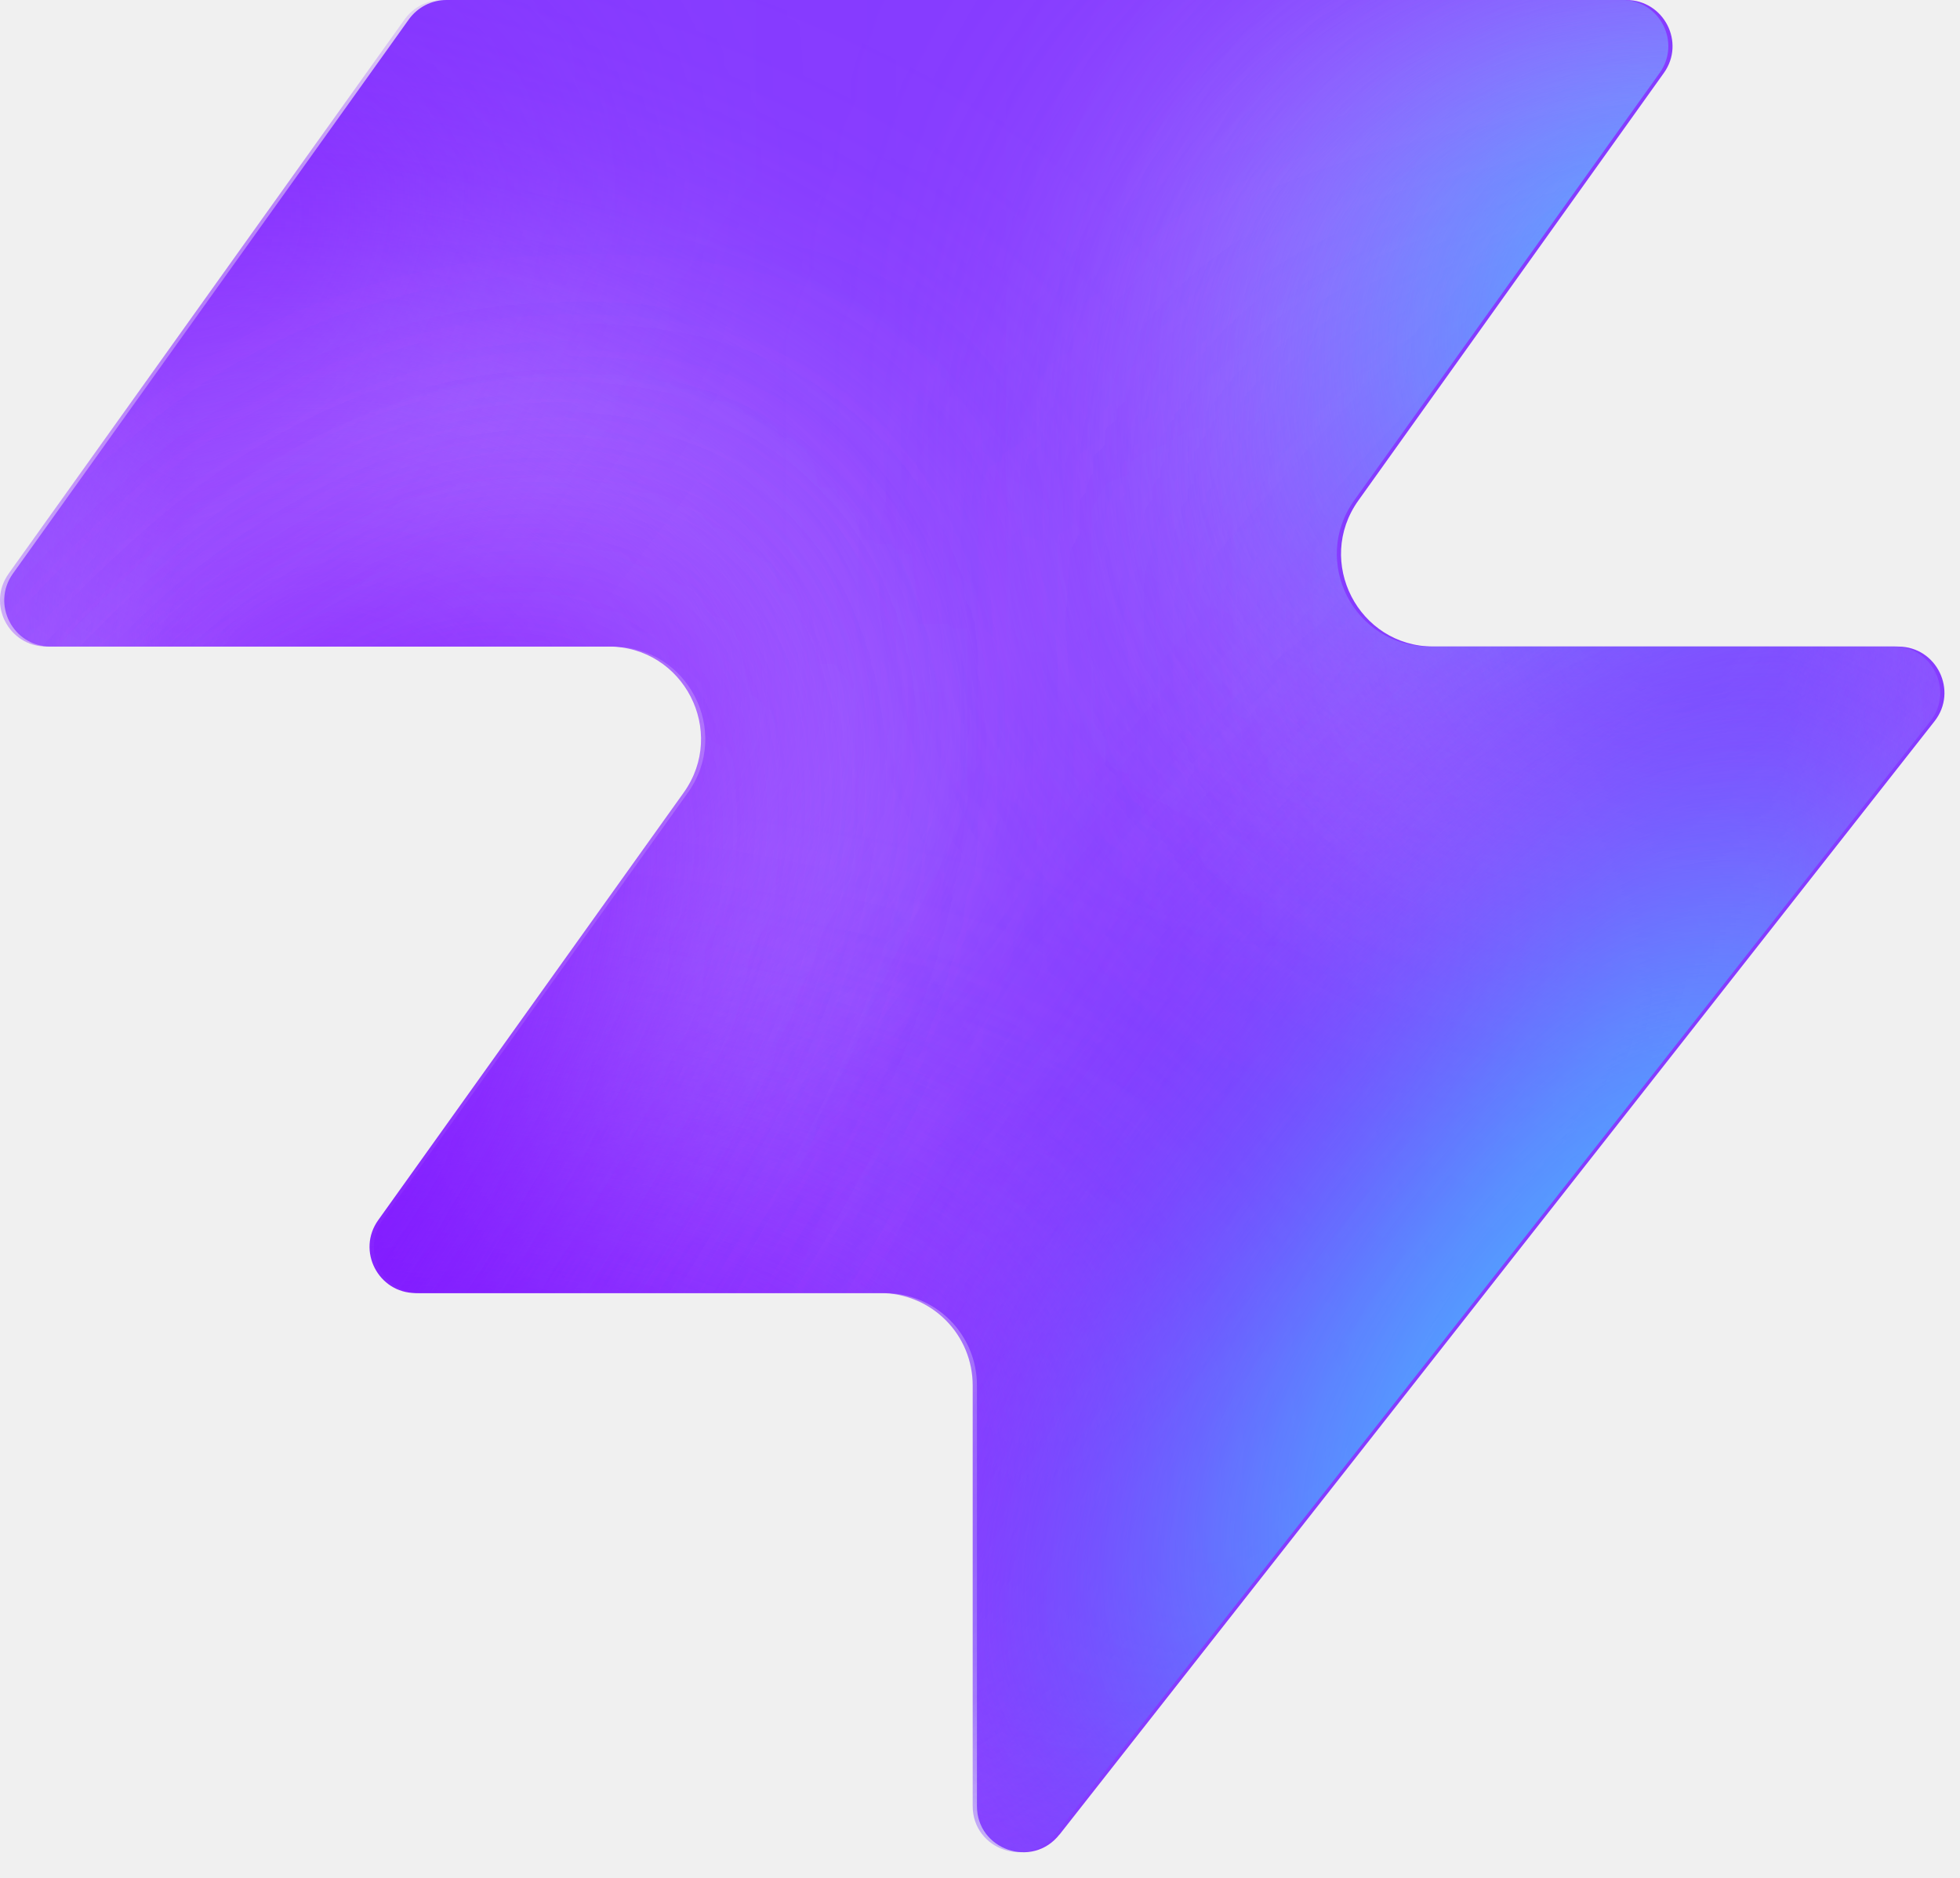
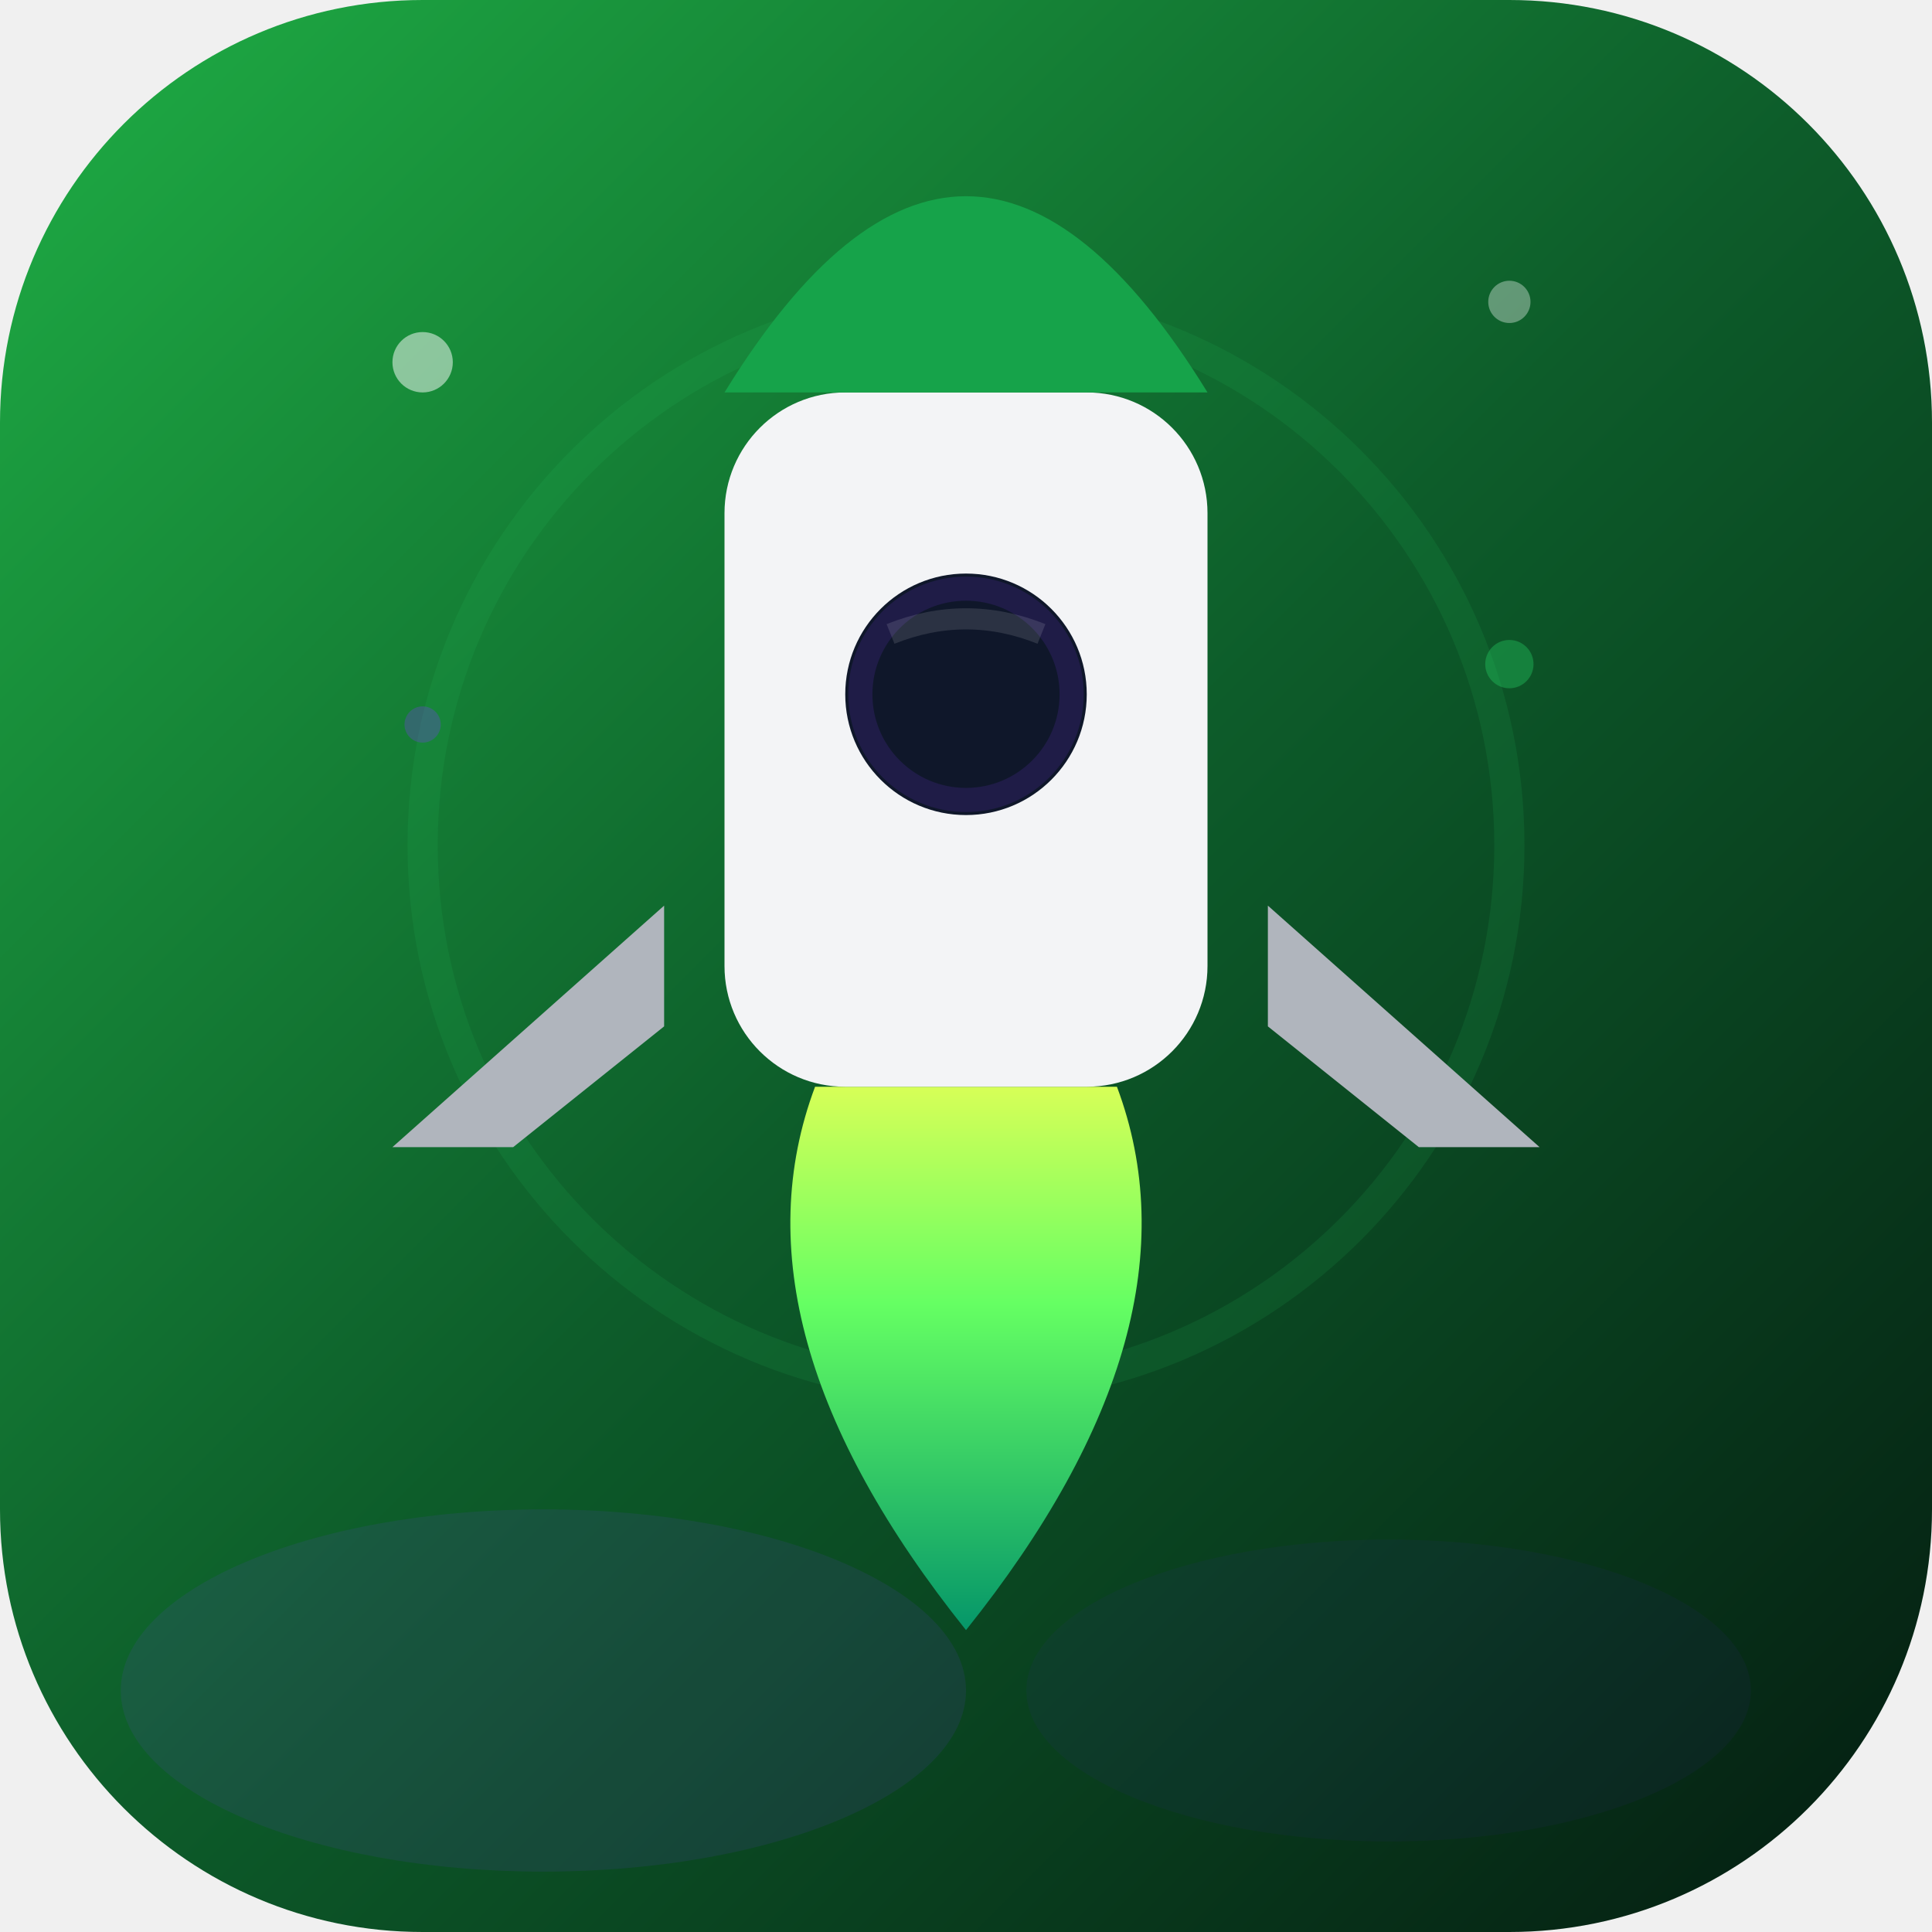
- <svg xmlns="http://www.w3.org/2000/svg" width="48" height="46" fill="none" viewBox="0 0 48 46">
-   <path fill="#863bff" d="M25.946 44.938c-.664.845-2.021.375-2.021-.698V33.937a2.26 2.26 0 0 0-2.262-2.262H10.287c-.92 0-1.456-1.04-.92-1.788l7.48-10.471c1.07-1.497 0-3.578-1.842-3.578H1.237c-.92 0-1.456-1.04-.92-1.788L10.013.474c.214-.297.556-.474.92-.474h28.894c.92 0 1.456 1.04.92 1.788l-7.48 10.471c-1.07 1.498 0 3.579 1.842 3.579h11.377c.943 0 1.473 1.088.89 1.83L25.947 44.94z" style="fill:#863bff;fill:color(display-p3 .525 .23 1);fill-opacity:1" />
-   <mask id="a" width="48" height="46" x="0" y="0" maskUnits="userSpaceOnUse" style="mask-type:alpha">
-     <path fill="#000" d="M25.842 44.938c-.664.844-2.021.375-2.021-.698V33.937a2.26 2.26 0 0 0-2.262-2.262H10.183c-.92 0-1.456-1.04-.92-1.788l7.48-10.471c1.07-1.498 0-3.579-1.842-3.579H1.133c-.92 0-1.456-1.04-.92-1.787L9.91.473c.214-.297.556-.474.92-.474h28.894c.92 0 1.456 1.04.92 1.788l-7.48 10.471c-1.07 1.498 0 3.578 1.842 3.578h11.377c.943 0 1.473 1.088.89 1.832L25.843 44.94z" style="fill:#000;fill-opacity:1" />
-   </mask>
-   <g mask="url(#a)">
-     <g filter="url(#b)">
-       <ellipse cx="5.508" cy="14.704" fill="#ede6ff" rx="5.508" ry="14.704" style="fill:#ede6ff;fill:color(display-p3 .927 .903 1);fill-opacity:1" transform="matrix(.00324 1 1 -.00324 -4.47 31.516)" />
-     </g>
-     <g filter="url(#c)">
-       <ellipse cx="10.399" cy="29.851" fill="#ede6ff" rx="10.399" ry="29.851" style="fill:#ede6ff;fill:color(display-p3 .927 .903 1);fill-opacity:1" transform="matrix(.00324 1 1 -.00324 -39.328 7.883)" />
-     </g>
-     <g filter="url(#d)">
-       <ellipse cx="5.508" cy="30.487" fill="#7e14ff" rx="5.508" ry="30.487" style="fill:#7e14ff;fill:color(display-p3 .492 .077 1);fill-opacity:1" transform="rotate(89.814 -25.913 -14.639)scale(1 -1)" />
-     </g>
-     <g filter="url(#e)">
-       <ellipse cx="5.508" cy="30.599" fill="#7e14ff" rx="5.508" ry="30.599" style="fill:#7e14ff;fill:color(display-p3 .492 .077 1);fill-opacity:1" transform="rotate(89.814 -32.644 -3.334)scale(1 -1)" />
-     </g>
-     <g filter="url(#f)">
-       <ellipse cx="5.508" cy="30.599" fill="#7e14ff" rx="5.508" ry="30.599" style="fill:#7e14ff;fill:color(display-p3 .492 .077 1);fill-opacity:1" transform="matrix(.00324 1 1 -.00324 -34.34 30.47)" />
-     </g>
-     <g filter="url(#g)">
-       <ellipse cx="14.072" cy="22.078" fill="#ede6ff" rx="14.072" ry="22.078" style="fill:#ede6ff;fill:color(display-p3 .927 .903 1);fill-opacity:1" transform="rotate(93.35 24.506 48.493)scale(-1 1)" />
-     </g>
-     <g filter="url(#h)">
-       <ellipse cx="3.47" cy="21.501" fill="#7e14ff" rx="3.47" ry="21.501" style="fill:#7e14ff;fill:color(display-p3 .492 .077 1);fill-opacity:1" transform="rotate(89.009 28.708 47.59)scale(-1 1)" />
-     </g>
-     <g filter="url(#i)">
-       <ellipse cx="3.47" cy="21.501" fill="#7e14ff" rx="3.47" ry="21.501" style="fill:#7e14ff;fill:color(display-p3 .492 .077 1);fill-opacity:1" transform="rotate(89.009 28.708 47.59)scale(-1 1)" />
-     </g>
-     <g filter="url(#j)">
-       <ellipse cx=".387" cy="8.972" fill="#7e14ff" rx="4.407" ry="29.108" style="fill:#7e14ff;fill:color(display-p3 .492 .077 1);fill-opacity:1" transform="rotate(39.51 .387 8.972)" />
-     </g>
-     <g filter="url(#k)">
-       <ellipse cx="47.523" cy="-6.092" fill="#7e14ff" rx="4.407" ry="29.108" style="fill:#7e14ff;fill:color(display-p3 .492 .077 1);fill-opacity:1" transform="rotate(37.892 47.523 -6.092)" />
-     </g>
-     <g filter="url(#l)">
-       <ellipse cx="41.412" cy="6.333" fill="#47bfff" rx="5.971" ry="9.665" style="fill:#47bfff;fill:color(display-p3 .28 .748 1);fill-opacity:1" transform="rotate(37.892 41.412 6.333)" />
-     </g>
-     <g filter="url(#m)">
-       <ellipse cx="-1.879" cy="38.332" fill="#7e14ff" rx="4.407" ry="29.108" style="fill:#7e14ff;fill:color(display-p3 .492 .077 1);fill-opacity:1" transform="rotate(37.892 -1.88 38.332)" />
-     </g>
-     <g filter="url(#n)">
-       <ellipse cx="-1.879" cy="38.332" fill="#7e14ff" rx="4.407" ry="29.108" style="fill:#7e14ff;fill:color(display-p3 .492 .077 1);fill-opacity:1" transform="rotate(37.892 -1.88 38.332)" />
-     </g>
-     <g filter="url(#o)">
-       <ellipse cx="35.651" cy="29.907" fill="#7e14ff" rx="4.407" ry="29.108" style="fill:#7e14ff;fill:color(display-p3 .492 .077 1);fill-opacity:1" transform="rotate(37.892 35.651 29.907)" />
-     </g>
-     <g filter="url(#p)">
-       <ellipse cx="38.418" cy="32.4" fill="#47bfff" rx="5.971" ry="15.297" style="fill:#47bfff;fill:color(display-p3 .28 .748 1);fill-opacity:1" transform="rotate(37.892 38.418 32.4)" />
-     </g>
-   </g>
+ <svg xmlns="http://www.w3.org/2000/svg" width="64" height="64" viewBox="0 0 64 64">
  <defs>
-     <filter id="b" width="60.045" height="41.654" x="-19.77" y="16.149" color-interpolation-filters="sRGB" filterUnits="userSpaceOnUse">
-       <feFlood flood-opacity="0" result="BackgroundImageFix" />
-       <feBlend in="SourceGraphic" in2="BackgroundImageFix" result="shape" />
-       <feGaussianBlur result="effect1_foregroundBlur_2002_17158" stdDeviation="7.659" />
-     </filter>
-     <filter id="c" width="90.34" height="51.437" x="-54.613" y="-7.533" color-interpolation-filters="sRGB" filterUnits="userSpaceOnUse">
-       <feFlood flood-opacity="0" result="BackgroundImageFix" />
-       <feBlend in="SourceGraphic" in2="BackgroundImageFix" result="shape" />
-       <feGaussianBlur result="effect1_foregroundBlur_2002_17158" stdDeviation="7.659" />
-     </filter>
-     <filter id="d" width="79.355" height="29.4" x="-49.64" y="2.03" color-interpolation-filters="sRGB" filterUnits="userSpaceOnUse">
-       <feFlood flood-opacity="0" result="BackgroundImageFix" />
-       <feBlend in="SourceGraphic" in2="BackgroundImageFix" result="shape" />
-       <feGaussianBlur result="effect1_foregroundBlur_2002_17158" stdDeviation="4.596" />
-     </filter>
-     <filter id="e" width="79.579" height="29.4" x="-45.045" y="20.029" color-interpolation-filters="sRGB" filterUnits="userSpaceOnUse">
-       <feFlood flood-opacity="0" result="BackgroundImageFix" />
-       <feBlend in="SourceGraphic" in2="BackgroundImageFix" result="shape" />
-       <feGaussianBlur result="effect1_foregroundBlur_2002_17158" stdDeviation="4.596" />
-     </filter>
-     <filter id="f" width="79.579" height="29.4" x="-43.513" y="21.178" color-interpolation-filters="sRGB" filterUnits="userSpaceOnUse">
-       <feFlood flood-opacity="0" result="BackgroundImageFix" />
-       <feBlend in="SourceGraphic" in2="BackgroundImageFix" result="shape" />
-       <feGaussianBlur result="effect1_foregroundBlur_2002_17158" stdDeviation="4.596" />
-     </filter>
-     <filter id="g" width="74.749" height="58.852" x="15.756" y="-17.901" color-interpolation-filters="sRGB" filterUnits="userSpaceOnUse">
-       <feFlood flood-opacity="0" result="BackgroundImageFix" />
-       <feBlend in="SourceGraphic" in2="BackgroundImageFix" result="shape" />
-       <feGaussianBlur result="effect1_foregroundBlur_2002_17158" stdDeviation="7.659" />
-     </filter>
-     <filter id="h" width="61.377" height="25.362" x="23.548" y="2.284" color-interpolation-filters="sRGB" filterUnits="userSpaceOnUse">
-       <feFlood flood-opacity="0" result="BackgroundImageFix" />
-       <feBlend in="SourceGraphic" in2="BackgroundImageFix" result="shape" />
-       <feGaussianBlur result="effect1_foregroundBlur_2002_17158" stdDeviation="4.596" />
-     </filter>
-     <filter id="i" width="61.377" height="25.362" x="23.548" y="2.284" color-interpolation-filters="sRGB" filterUnits="userSpaceOnUse">
-       <feFlood flood-opacity="0" result="BackgroundImageFix" />
-       <feBlend in="SourceGraphic" in2="BackgroundImageFix" result="shape" />
-       <feGaussianBlur result="effect1_foregroundBlur_2002_17158" stdDeviation="4.596" />
-     </filter>
-     <filter id="j" width="56.045" height="63.649" x="-27.636" y="-22.853" color-interpolation-filters="sRGB" filterUnits="userSpaceOnUse">
-       <feFlood flood-opacity="0" result="BackgroundImageFix" />
-       <feBlend in="SourceGraphic" in2="BackgroundImageFix" result="shape" />
-       <feGaussianBlur result="effect1_foregroundBlur_2002_17158" stdDeviation="4.596" />
-     </filter>
-     <filter id="k" width="54.814" height="64.646" x="20.116" y="-38.415" color-interpolation-filters="sRGB" filterUnits="userSpaceOnUse">
-       <feFlood flood-opacity="0" result="BackgroundImageFix" />
-       <feBlend in="SourceGraphic" in2="BackgroundImageFix" result="shape" />
-       <feGaussianBlur result="effect1_foregroundBlur_2002_17158" stdDeviation="4.596" />
-     </filter>
-     <filter id="l" width="33.541" height="35.313" x="24.641" y="-11.323" color-interpolation-filters="sRGB" filterUnits="userSpaceOnUse">
-       <feFlood flood-opacity="0" result="BackgroundImageFix" />
-       <feBlend in="SourceGraphic" in2="BackgroundImageFix" result="shape" />
-       <feGaussianBlur result="effect1_foregroundBlur_2002_17158" stdDeviation="4.596" />
-     </filter>
-     <filter id="m" width="54.814" height="64.646" x="-29.286" y="6.009" color-interpolation-filters="sRGB" filterUnits="userSpaceOnUse">
-       <feFlood flood-opacity="0" result="BackgroundImageFix" />
-       <feBlend in="SourceGraphic" in2="BackgroundImageFix" result="shape" />
-       <feGaussianBlur result="effect1_foregroundBlur_2002_17158" stdDeviation="4.596" />
-     </filter>
-     <filter id="n" width="54.814" height="64.646" x="-29.286" y="6.009" color-interpolation-filters="sRGB" filterUnits="userSpaceOnUse">
-       <feFlood flood-opacity="0" result="BackgroundImageFix" />
-       <feBlend in="SourceGraphic" in2="BackgroundImageFix" result="shape" />
-       <feGaussianBlur result="effect1_foregroundBlur_2002_17158" stdDeviation="4.596" />
-     </filter>
-     <filter id="o" width="54.814" height="64.646" x="8.244" y="-2.416" color-interpolation-filters="sRGB" filterUnits="userSpaceOnUse">
-       <feFlood flood-opacity="0" result="BackgroundImageFix" />
-       <feBlend in="SourceGraphic" in2="BackgroundImageFix" result="shape" />
-       <feGaussianBlur result="effect1_foregroundBlur_2002_17158" stdDeviation="4.596" />
-     </filter>
-     <filter id="p" width="39.409" height="43.623" x="18.713" y="10.588" color-interpolation-filters="sRGB" filterUnits="userSpaceOnUse">
-       <feFlood flood-opacity="0" result="BackgroundImageFix" />
-       <feBlend in="SourceGraphic" in2="BackgroundImageFix" result="shape" />
-       <feGaussianBlur result="effect1_foregroundBlur_2002_17158" stdDeviation="4.596" />
-     </filter>
+     <linearGradient id="bg" x1="0" y1="0" x2="1" y2="1">
+       <stop offset="0%" stop-color="#1FAF45" />
+       <stop offset="50%" stop-color="#0D5C2A" />
+       <stop offset="100%" stop-color="#041B10" />
+     </linearGradient>
+     <linearGradient id="flame" x1="0" y1="0" x2="0" y2="1">
+       <stop offset="0%" stop-color="#D7FF57" />
+       <stop offset="40%" stop-color="#65FF63" />
+       <stop offset="100%" stop-color="#059669" />
+     </linearGradient>
  </defs>
+   <rect x="0" y="0" width="64" height="64" rx="14" fill="url(#bg)" />
+   <circle cx="32" cy="28" r="18" fill="none" stroke="rgba(34,197,94,0.12)" stroke-width="1" />
+   <ellipse cx="18" cy="56" rx="14" ry="6" fill="rgba(122,59,255,0.1)" />
+   <ellipse cx="46" cy="56" rx="12" ry="5" fill="rgba(69,32,165,0.08)" />
+   <path d="M27 36 Q24 44 32 54 Q40 44 37 36 Z" fill="url(#flame)" />
+   <path d="M22 30 L13 38 L17 38 L22 34 Z" fill="#B0B5BD" />
+   <path d="M42 30 L51 38 L47 38 L42 34 Z" fill="#B0B5BD" />
+   <rect x="24" y="13" width="16" height="23" rx="4" fill="#F3F4F6" />
+   <path d="M24 13 Q32 0 40 13 Z" fill="#16A34A" />
+   <circle cx="32" cy="23" r="4" fill="#0F172A" />
+   <circle cx="32" cy="23" r="3.5" fill="none" stroke="rgba(124,58,237,0.15)" stroke-width="0.8" />
+   <path d="M29.5 21 Q32 20 34.5 21" fill="none" stroke="rgba(255,255,255,0.12)" stroke-width="0.7" />
+   <circle cx="14" cy="12" r="1" fill="#fff" opacity="0.5" />
+   <circle cx="50" cy="10" r="0.7" fill="#fff" opacity="0.35" />
+   <circle cx="50" cy="22" r="0.8" fill="#22C55E" opacity="0.4" />
+   <circle cx="14" cy="24" r="0.6" fill="#7C3AED" opacity="0.3" />
</svg>
